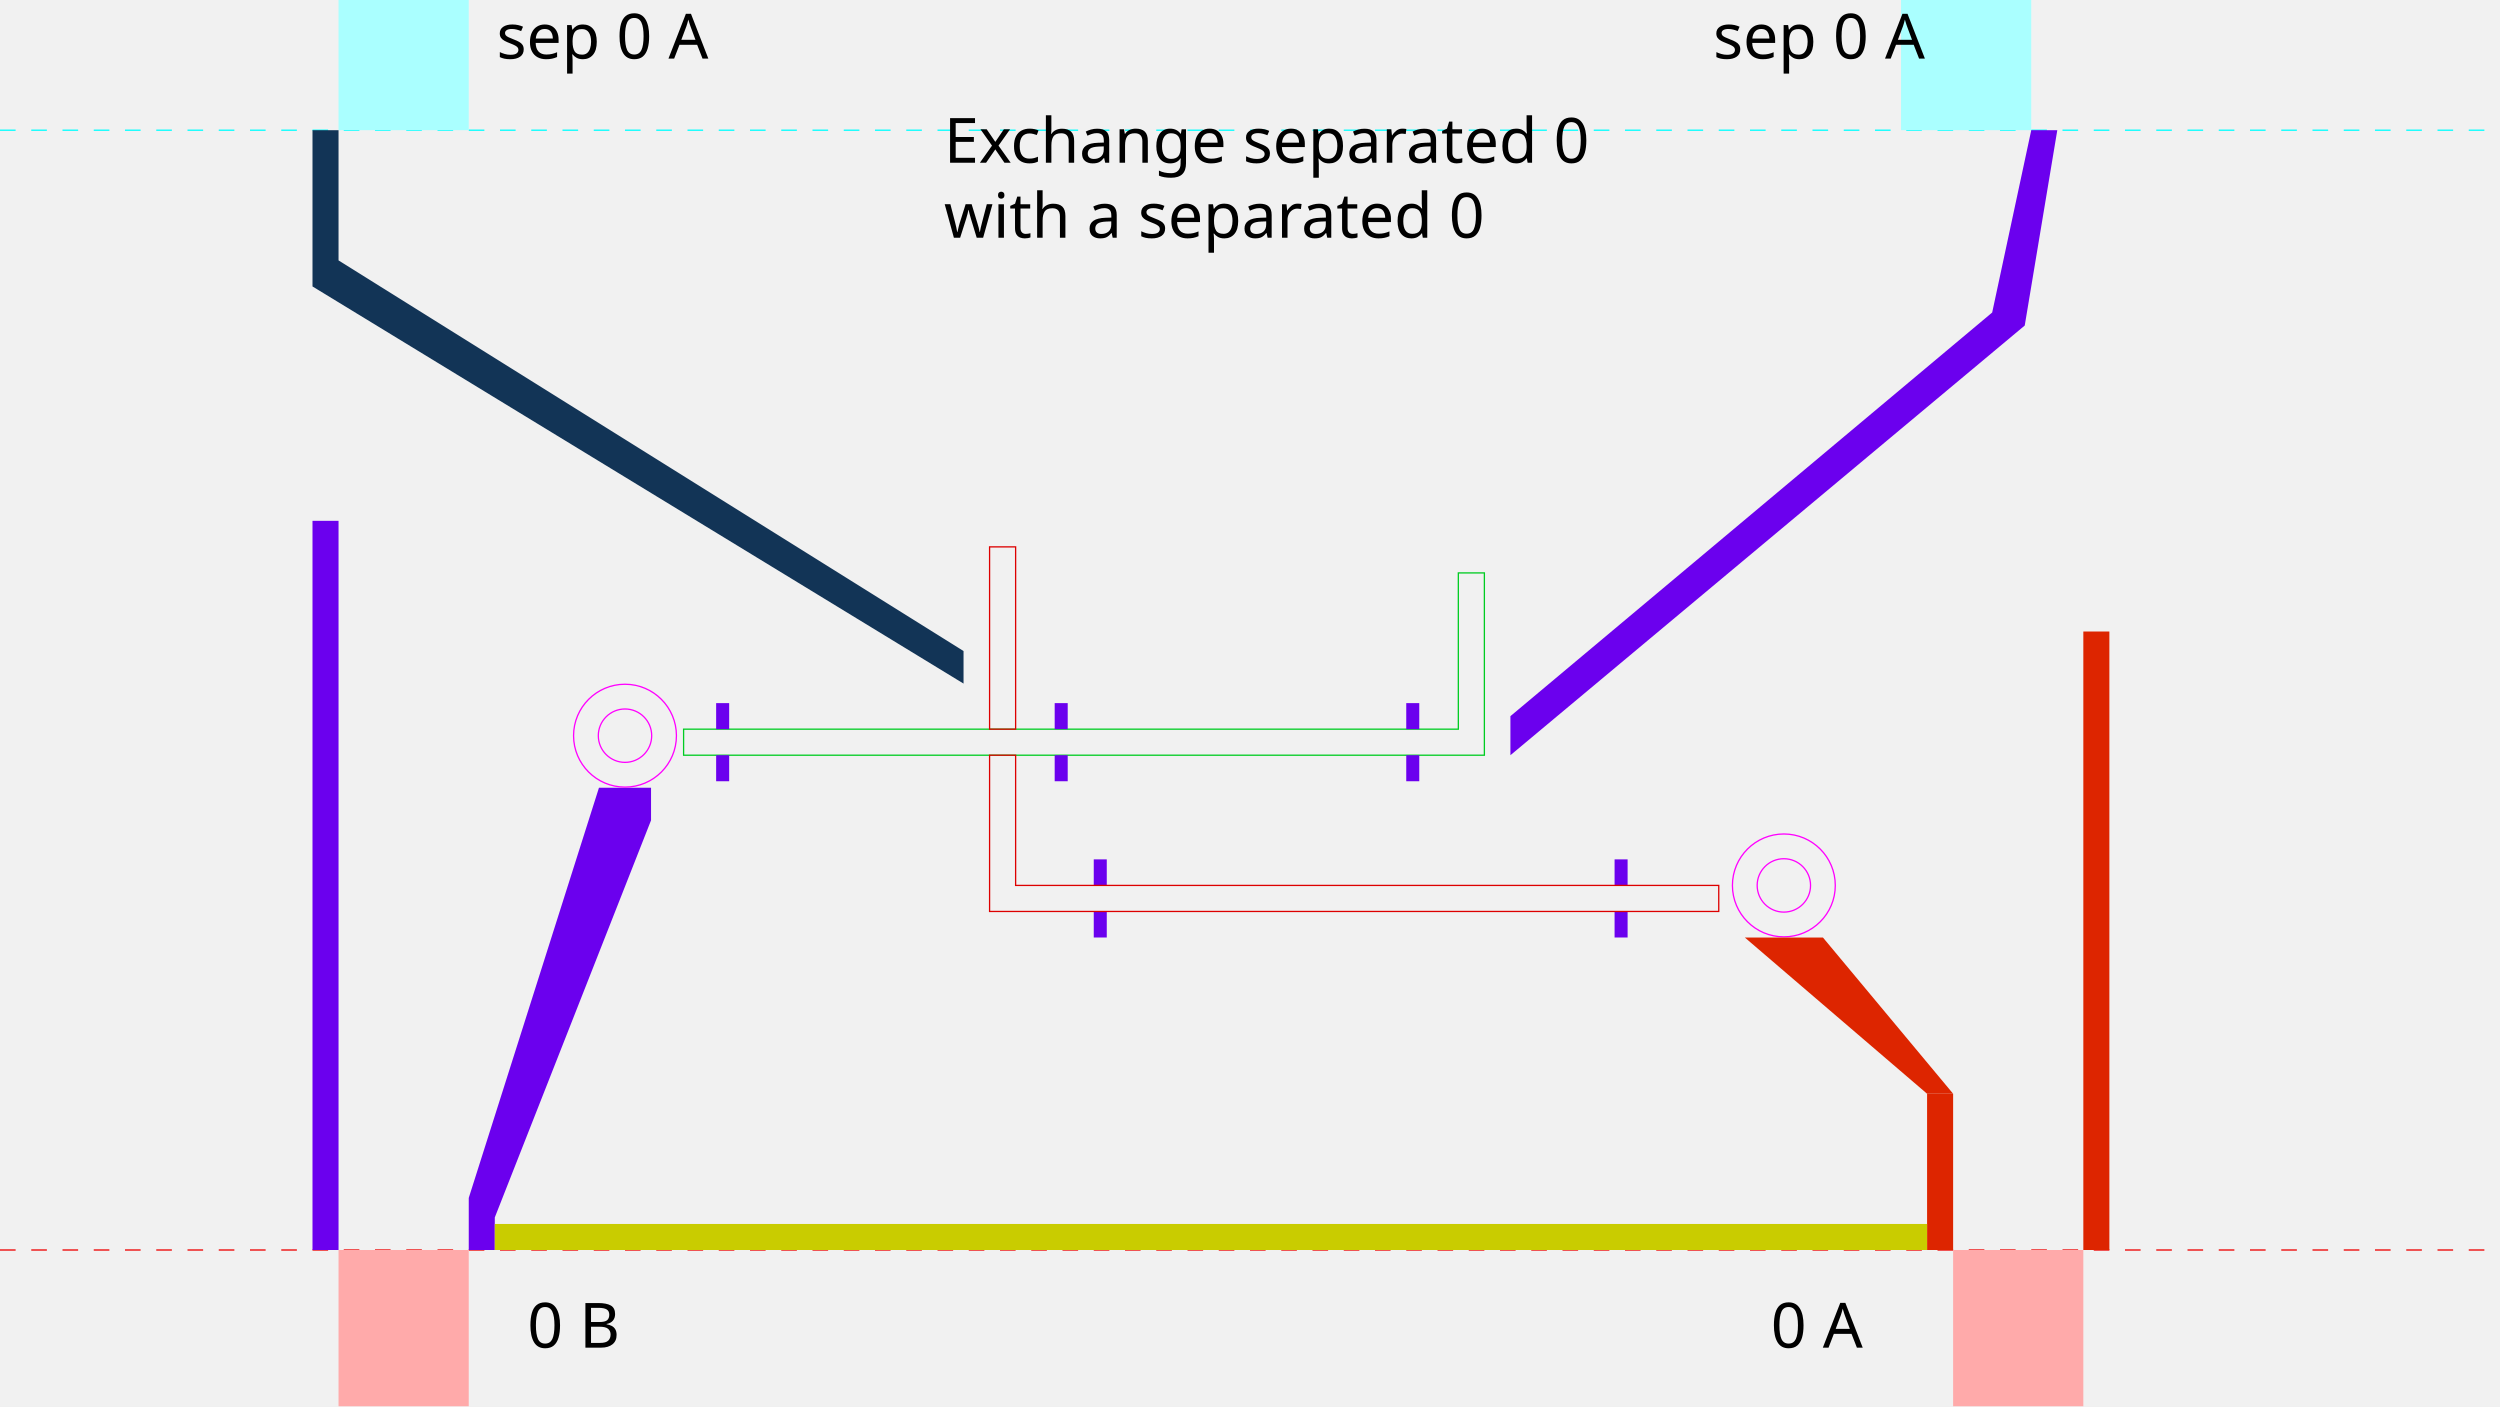
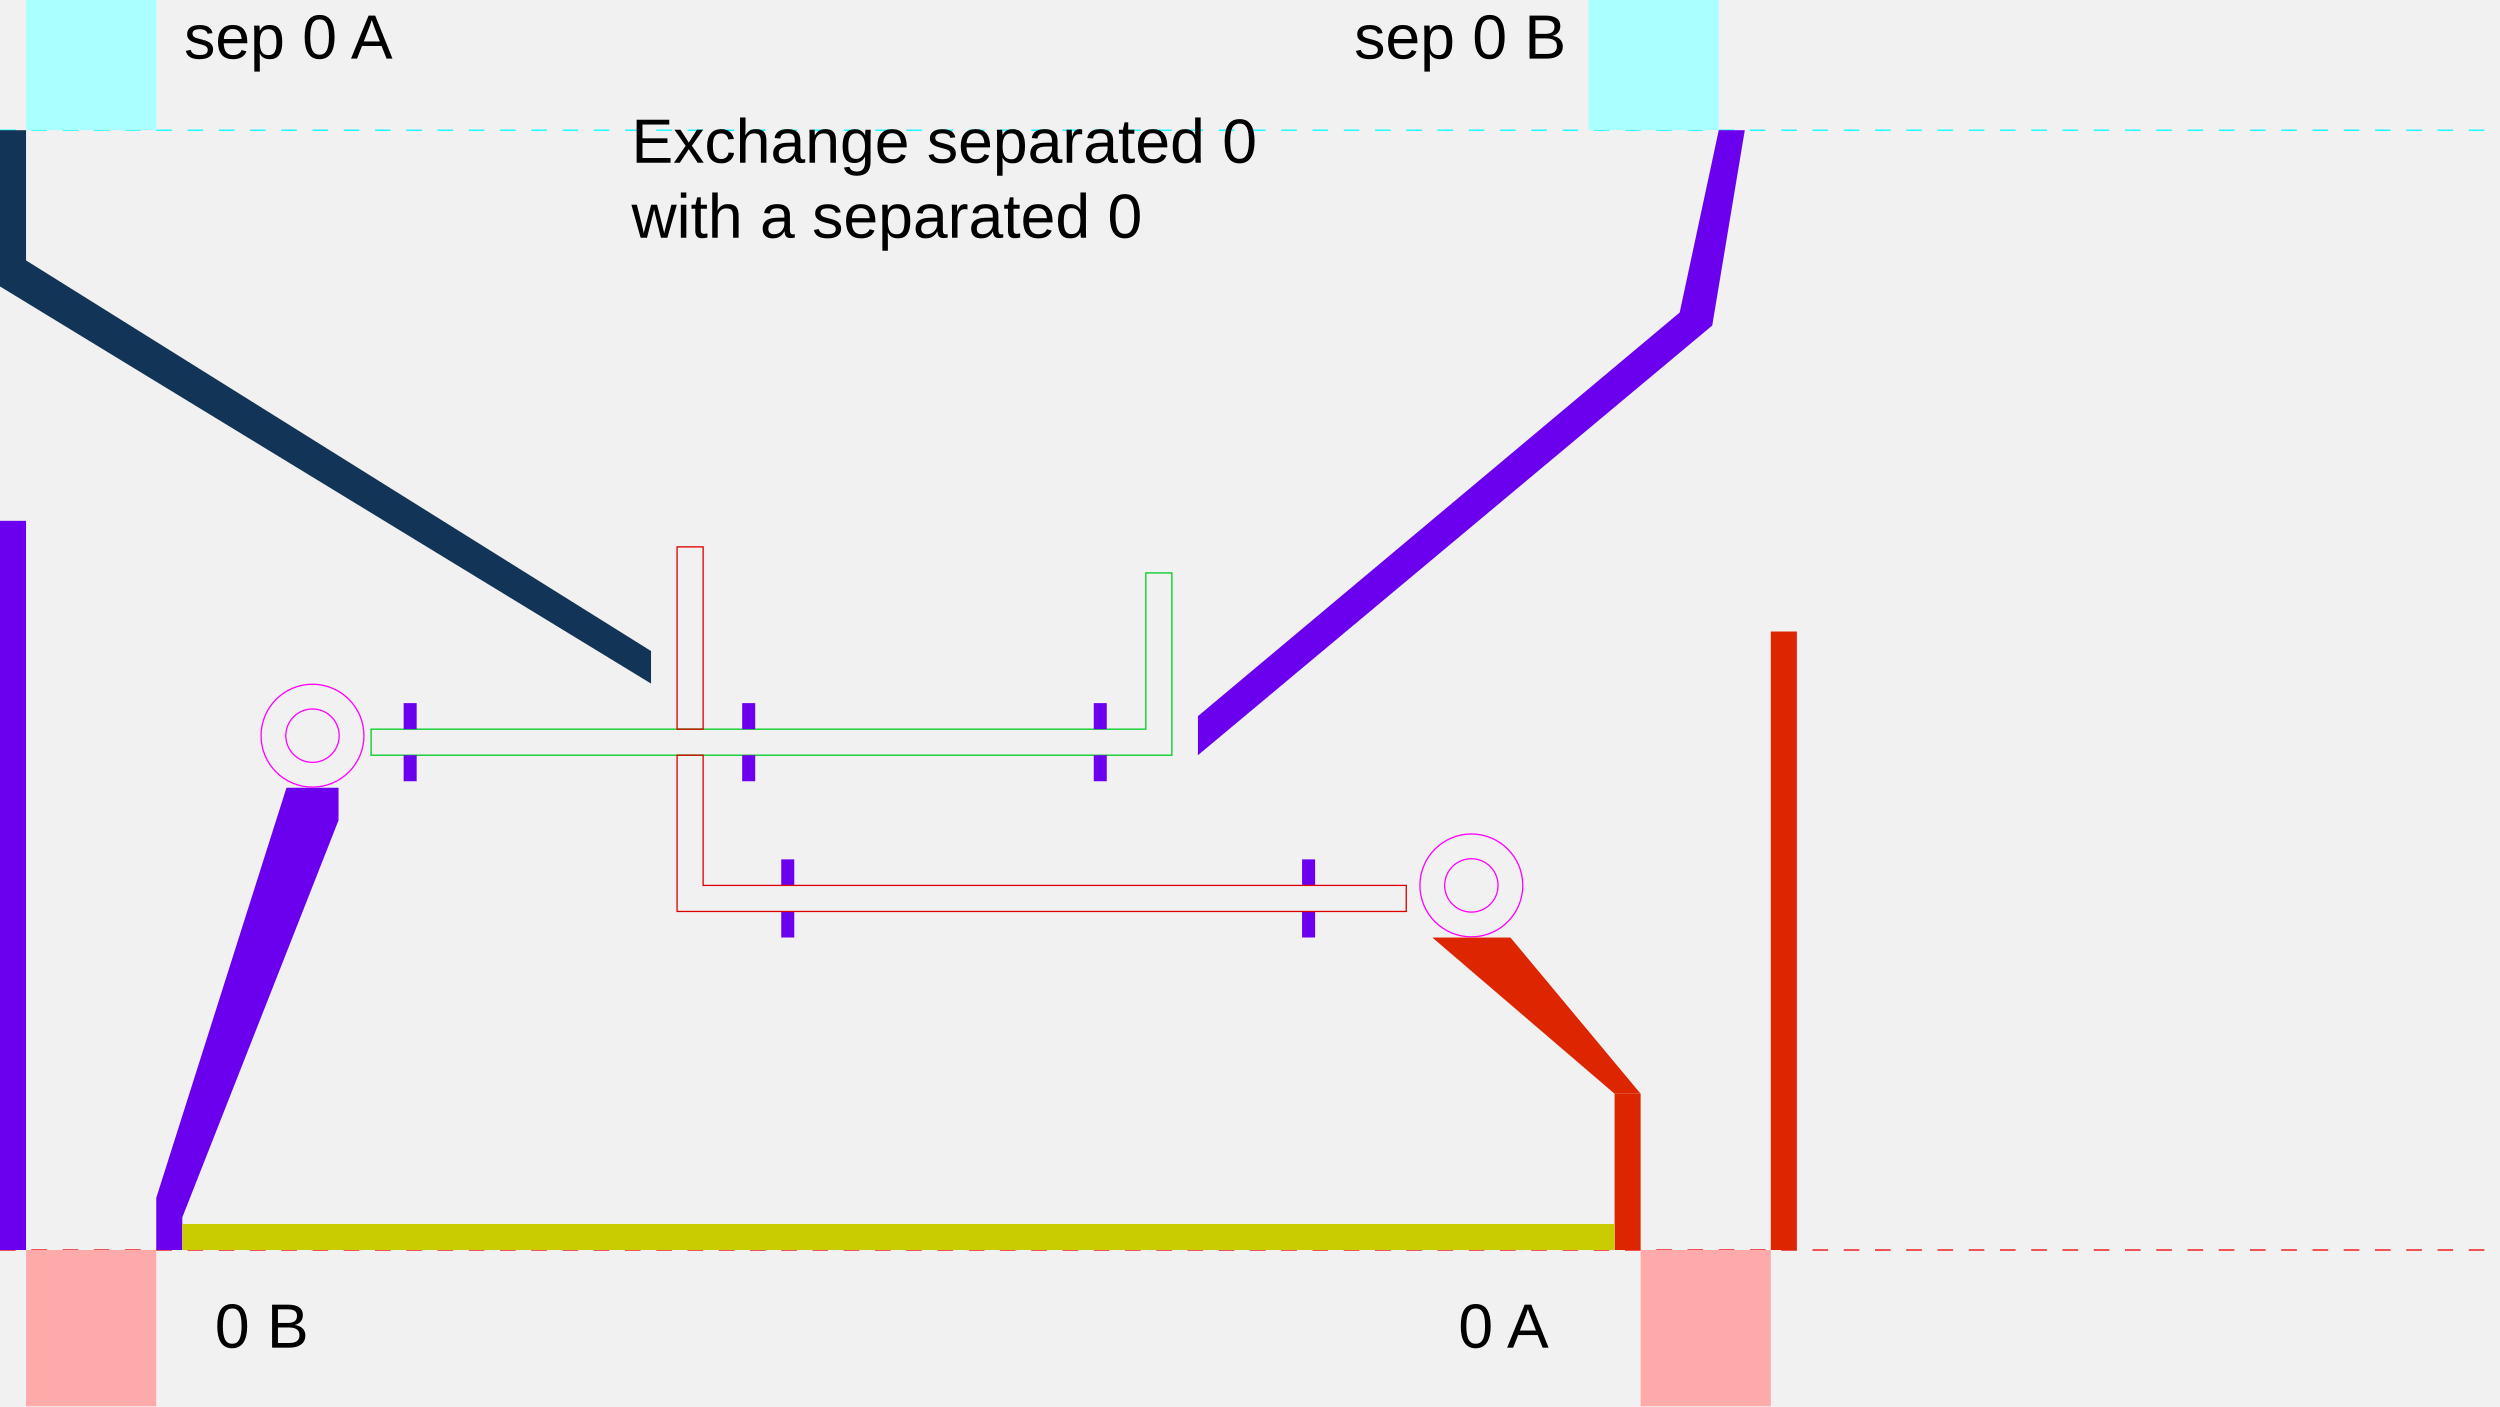
<svg xmlns="http://www.w3.org/2000/svg" id="Layer_1" width="1920" height="1080" version="1.1" viewBox="0 0 1920 1080">
  <g opacity=".05">
    <rect width="1920" height="1080" fill="#fff" />
  </g>
  <line y1="960" x2="1920" y2="960" fill="none" stroke="#e00" stroke-dasharray="12" stroke-miterlimit="10" />
  <line y1="100" x2="1920" y2="100" fill="none" stroke="aqua" stroke-dasharray="12" stroke-miterlimit="10" />
-   <rect x="1460" width="100" height="100" fill="#aff" />
-   <rect x="1500" y="960" width="100" height="120" fill="#faa" />
-   <text transform="translate(1315.689 45)" font-family="MyriadPro-Regular, 'Myriad Pro'" font-size="48">
-     <tspan x="0" y="0">sep 0 A</tspan>
-   </text>
-   <text transform="translate(1360 1035)" font-family="MyriadPro-Regular, 'Myriad Pro'" font-size="48">
-     <tspan x="0" y="0">0 A</tspan>
-   </text>
-   <rect x="260" y="960" width="100" height="120" fill="#faa" />
-   <text transform="translate(405.0001 1035)" font-family="MyriadPro-Regular, 'Myriad Pro'" font-size="48">
-     <tspan x="0" y="0">0 B</tspan>
-   </text>
-   <rect x="260" width="100" height="100" fill="#aff" />
-   <text transform="translate(381.378 45)" font-family="MyriadPro-Regular, 'Myriad Pro'" font-size="48">
-     <tspan x="0" y="0">sep 0 A</tspan>
-   </text>
-   <text transform="translate(725 125)" font-family="MyriadPro-Regular, 'Myriad Pro'" font-size="48">
-     <tspan x="0" y="0">Exchange separated 0</tspan>
-     <tspan x="0" y="57.6">with a separated 0</tspan>
-   </text>
-   <polygon points="260 100 260 200 740 500 740 525 240 220 240 100 260 100" fill="#123456" />
-   <path d="M1370,641c21.505,0,39,17.495,39,39s-17.495,39-39,39-39-17.495-39-39,17.495-39,39-39M1370,701c11.579,0,21-9.421,21-21s-9.421-21-21-21-21,9.421-21,21,9.421,21,21,21M1370,640c-22.091,0-40,17.909-40,40s17.909,40,40,40,40-17.909,40-40-17.909-40-40-40h0ZM1370,700c-11.046,0-20-8.954-20-20s8.954-20,20-20,20,8.954,20,20-8.954,20-20,20h0Z" fill="#f0f" />
-   <polygon points="1400 720 1340 720 1480 840 1500 840 1400 720" fill="#dd2500" />
-   <rect x="1600" y="485" width="20" height="475" fill="#dd2500" />
-   <rect x="1480" y="840" width="20" height="120" fill="#dd2500" />
-   <polyline points="460 605 360 920 360 960 380 960 380 935 500 630 500 605" fill="#6b00ee" />
-   <polyline points="1530 240 1560 100 1580 100 1555 250 1160 580 1160 550" fill="#6b00ee" />
-   <rect x="240" y="400" width="20" height="560" fill="#6b00ee" />
-   <path d="M480,526c21.505,0,39,17.495,39,39s-17.495,39-39,39-39-17.495-39-39,17.495-39,39-39M480,586c11.579,0,21-9.421,21-21s-9.421-21-21-21-21,9.421-21,21,9.421,21,21,21M480,525c-22.091,0-40,17.909-40,40s17.909,40,40,40,40-17.909,40-40-17.909-40-40-40h0ZM480,585c-11.046,0-20-8.954-20-20s8.954-20,20-20,20,8.954,20,20-8.954,20-20,20h0Z" fill="#f0f" />
-   <polygon points="1140 580 525 580 525 560 1120 560 1120 440 1140 440 1140 580" fill="none" stroke="#0c2" stroke-miterlimit="10" />
-   <rect x="550" y="580" width="10" height="20" fill="#6b00ee" />
-   <rect x="1080" y="580" width="10" height="20" fill="#6b00ee" />
-   <rect x="810" y="580" width="10" height="20" fill="#6b00ee" />
-   <rect x="550" y="540" width="10" height="20" fill="#6b00ee" />
-   <rect x="1080" y="540" width="10" height="20" fill="#6b00ee" />
-   <rect x="810" y="540" width="10" height="20" fill="#6b00ee" />
-   <rect x="1240" y="700" width="10" height="20" fill="#6b00ee" />
-   <rect x="1240" y="660" width="10" height="20" fill="#6b00ee" />
-   <rect x="840" y="700" width="10" height="20" fill="#6b00ee" />
-   <rect x="840" y="660" width="10" height="20" fill="#6b00ee" />
-   <rect x="380" y="940" width="1100" height="20" fill="#c9cc00" />
-   <path d="M780,560h-20v-140h20v140ZM760,700h560v-20h-540v-100h-20v120Z" fill="none" stroke="#d00" stroke-miterlimit="10" />
+   <rect x="1220" width="100" height="100" fill="#aff" />
+   <rect x="1260" y="960" width="100" height="120" fill="#faa" />
+   <g isolation="isolate">
+     <text transform="translate(1039.999 45)" font-family="ArialMT, Arial" font-size="48" isolation="isolate">
+       <tspan x="0" y="0">sep 0 B</tspan>
+     </text>
+   </g>
+   <g isolation="isolate">
+     <text transform="translate(1120 1035)" font-family="ArialMT, Arial" font-size="48" isolation="isolate">
+       <tspan x="0" y="0">0 A</tspan>
+     </text>
+   </g>
+   <rect x="20" y="960" width="100" height="120" fill="#faa" />
+   <g isolation="isolate">
+     <text transform="translate(165.0001 1035)" font-family="ArialMT, Arial" font-size="48" isolation="isolate">
+       <tspan x="0" y="0">0 B</tspan>
+     </text>
+   </g>
+   <rect x="20" width="100" height="100" fill="#aff" />
+   <g isolation="isolate">
+     <text transform="translate(141.378 45)" font-family="ArialMT, Arial" font-size="48" isolation="isolate">
+       <tspan x="0" y="0">sep 0 A</tspan>
+     </text>
+   </g>
+   <g isolation="isolate">
+     <text transform="translate(485 125)" font-family="ArialMT, Arial" font-size="48" isolation="isolate">
+       <tspan x="0" y="0">Exchange separated 0</tspan>
+     </text>
+     <text transform="translate(485 182.6)" font-family="ArialMT, Arial" font-size="48" isolation="isolate">
+       <tspan x="0" y="0">with a separated 0</tspan>
+     </text>
+   </g>
+   <polygon points="20 100 20 200 500 500 500 525 0 220 0 100 20 100" fill="#123456" />
+   <path d="M1130,641c21.505,0,39,17.495,39,39s-17.495,39-39,39-39-17.495-39-39,17.495-39,39-39M1130,701c11.579,0,21-9.421,21-21s-9.421-21-21-21-21,9.421-21,21,9.421,21,21,21M1130,640c-22.091,0-40,17.909-40,40s17.909,40,40,40,40-17.909,40-40-17.909-40-40-40h0ZM1130,700c-11.046,0-20-8.954-20-20s8.954-20,20-20,20,8.954,20,20-8.954,20-20,20h0Z" fill="#f0f" />
+   <polygon points="1160 720 1100 720 1240 840 1260 840 1160 720" fill="#dd2500" />
+   <rect x="1360" y="485" width="20" height="475" fill="#dd2500" />
+   <rect x="1240" y="840" width="20" height="120" fill="#dd2500" />
+   <polyline points="220 605 120 920 120 960 140 960 140 935 260 630 260 605" fill="#6b00ee" />
+   <polyline points="1290 240 1320 100 1340 100 1315 250 920 580 920 550" fill="#6b00ee" />
+   <rect y="400" width="20" height="560" fill="#6b00ee" />
+   <path d="M240,526c21.505,0,39,17.495,39,39s-17.495,39-39,39-39-17.495-39-39,17.495-39,39-39M240,586c11.579,0,21-9.421,21-21s-9.421-21-21-21-21,9.421-21,21,9.421,21,21,21M240,525c-22.091,0-40,17.909-40,40s17.909,40,40,40,40-17.909,40-40-17.909-40-40-40h0ZM240,585c-11.046,0-20-8.954-20-20s8.954-20,20-20,20,8.954,20,20-8.954,20-20,20h0Z" fill="#f0f" />
+   <polygon points="900 580 285 580 285 560 880 560 880 440 900 440 900 580" fill="none" stroke="#0c2" stroke-miterlimit="10" />
+   <rect x="310" y="580" width="10" height="20" fill="#6b00ee" />
+   <rect x="840" y="580" width="10" height="20" fill="#6b00ee" />
+   <rect x="570" y="580" width="10" height="20" fill="#6b00ee" />
+   <rect x="310" y="540" width="10" height="20" fill="#6b00ee" />
+   <rect x="840" y="540" width="10" height="20" fill="#6b00ee" />
+   <rect x="570" y="540" width="10" height="20" fill="#6b00ee" />
+   <rect x="1000" y="700" width="10" height="20" fill="#6b00ee" />
+   <rect x="1000" y="660" width="10" height="20" fill="#6b00ee" />
+   <rect x="600" y="700" width="10" height="20" fill="#6b00ee" />
+   <rect x="600" y="660" width="10" height="20" fill="#6b00ee" />
+   <rect x="140" y="940" width="1100" height="20" fill="#c9cc00" />
+   <path d="M540,560h-20v-140h20v140ZM520,700h560v-20h-540v-100h-20v120Z" fill="none" stroke="#d00" stroke-miterlimit="10" />
</svg>
